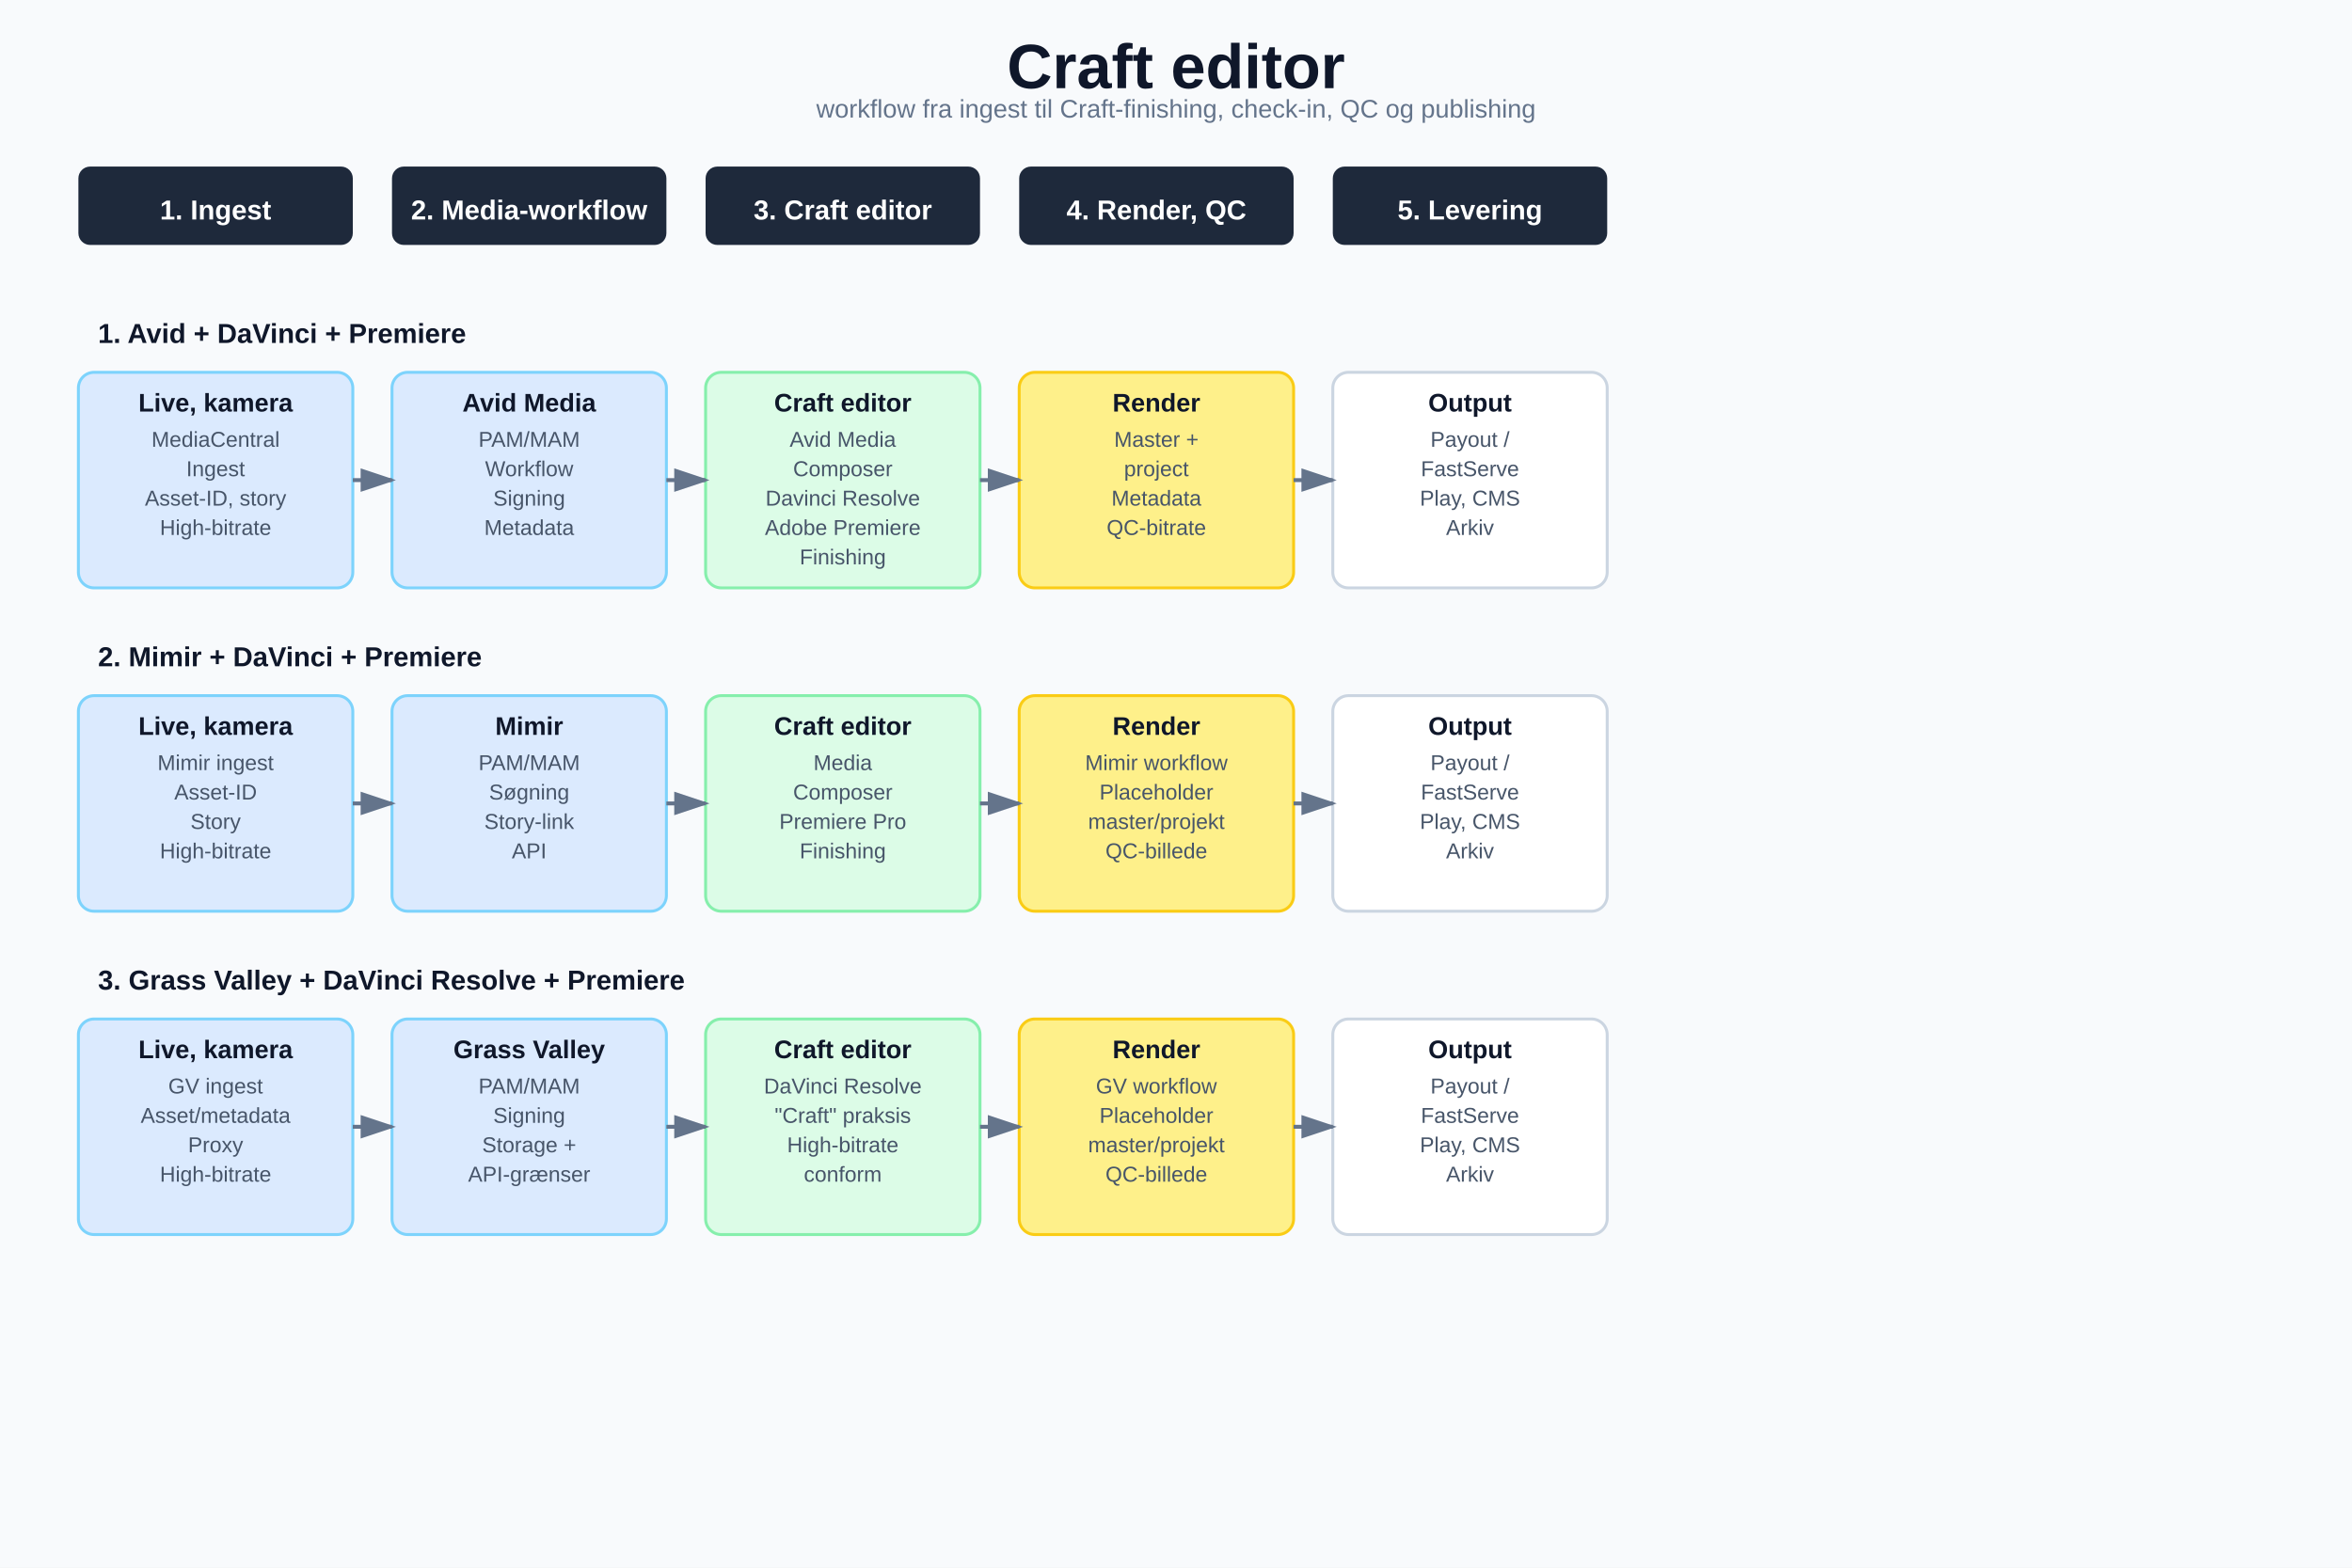
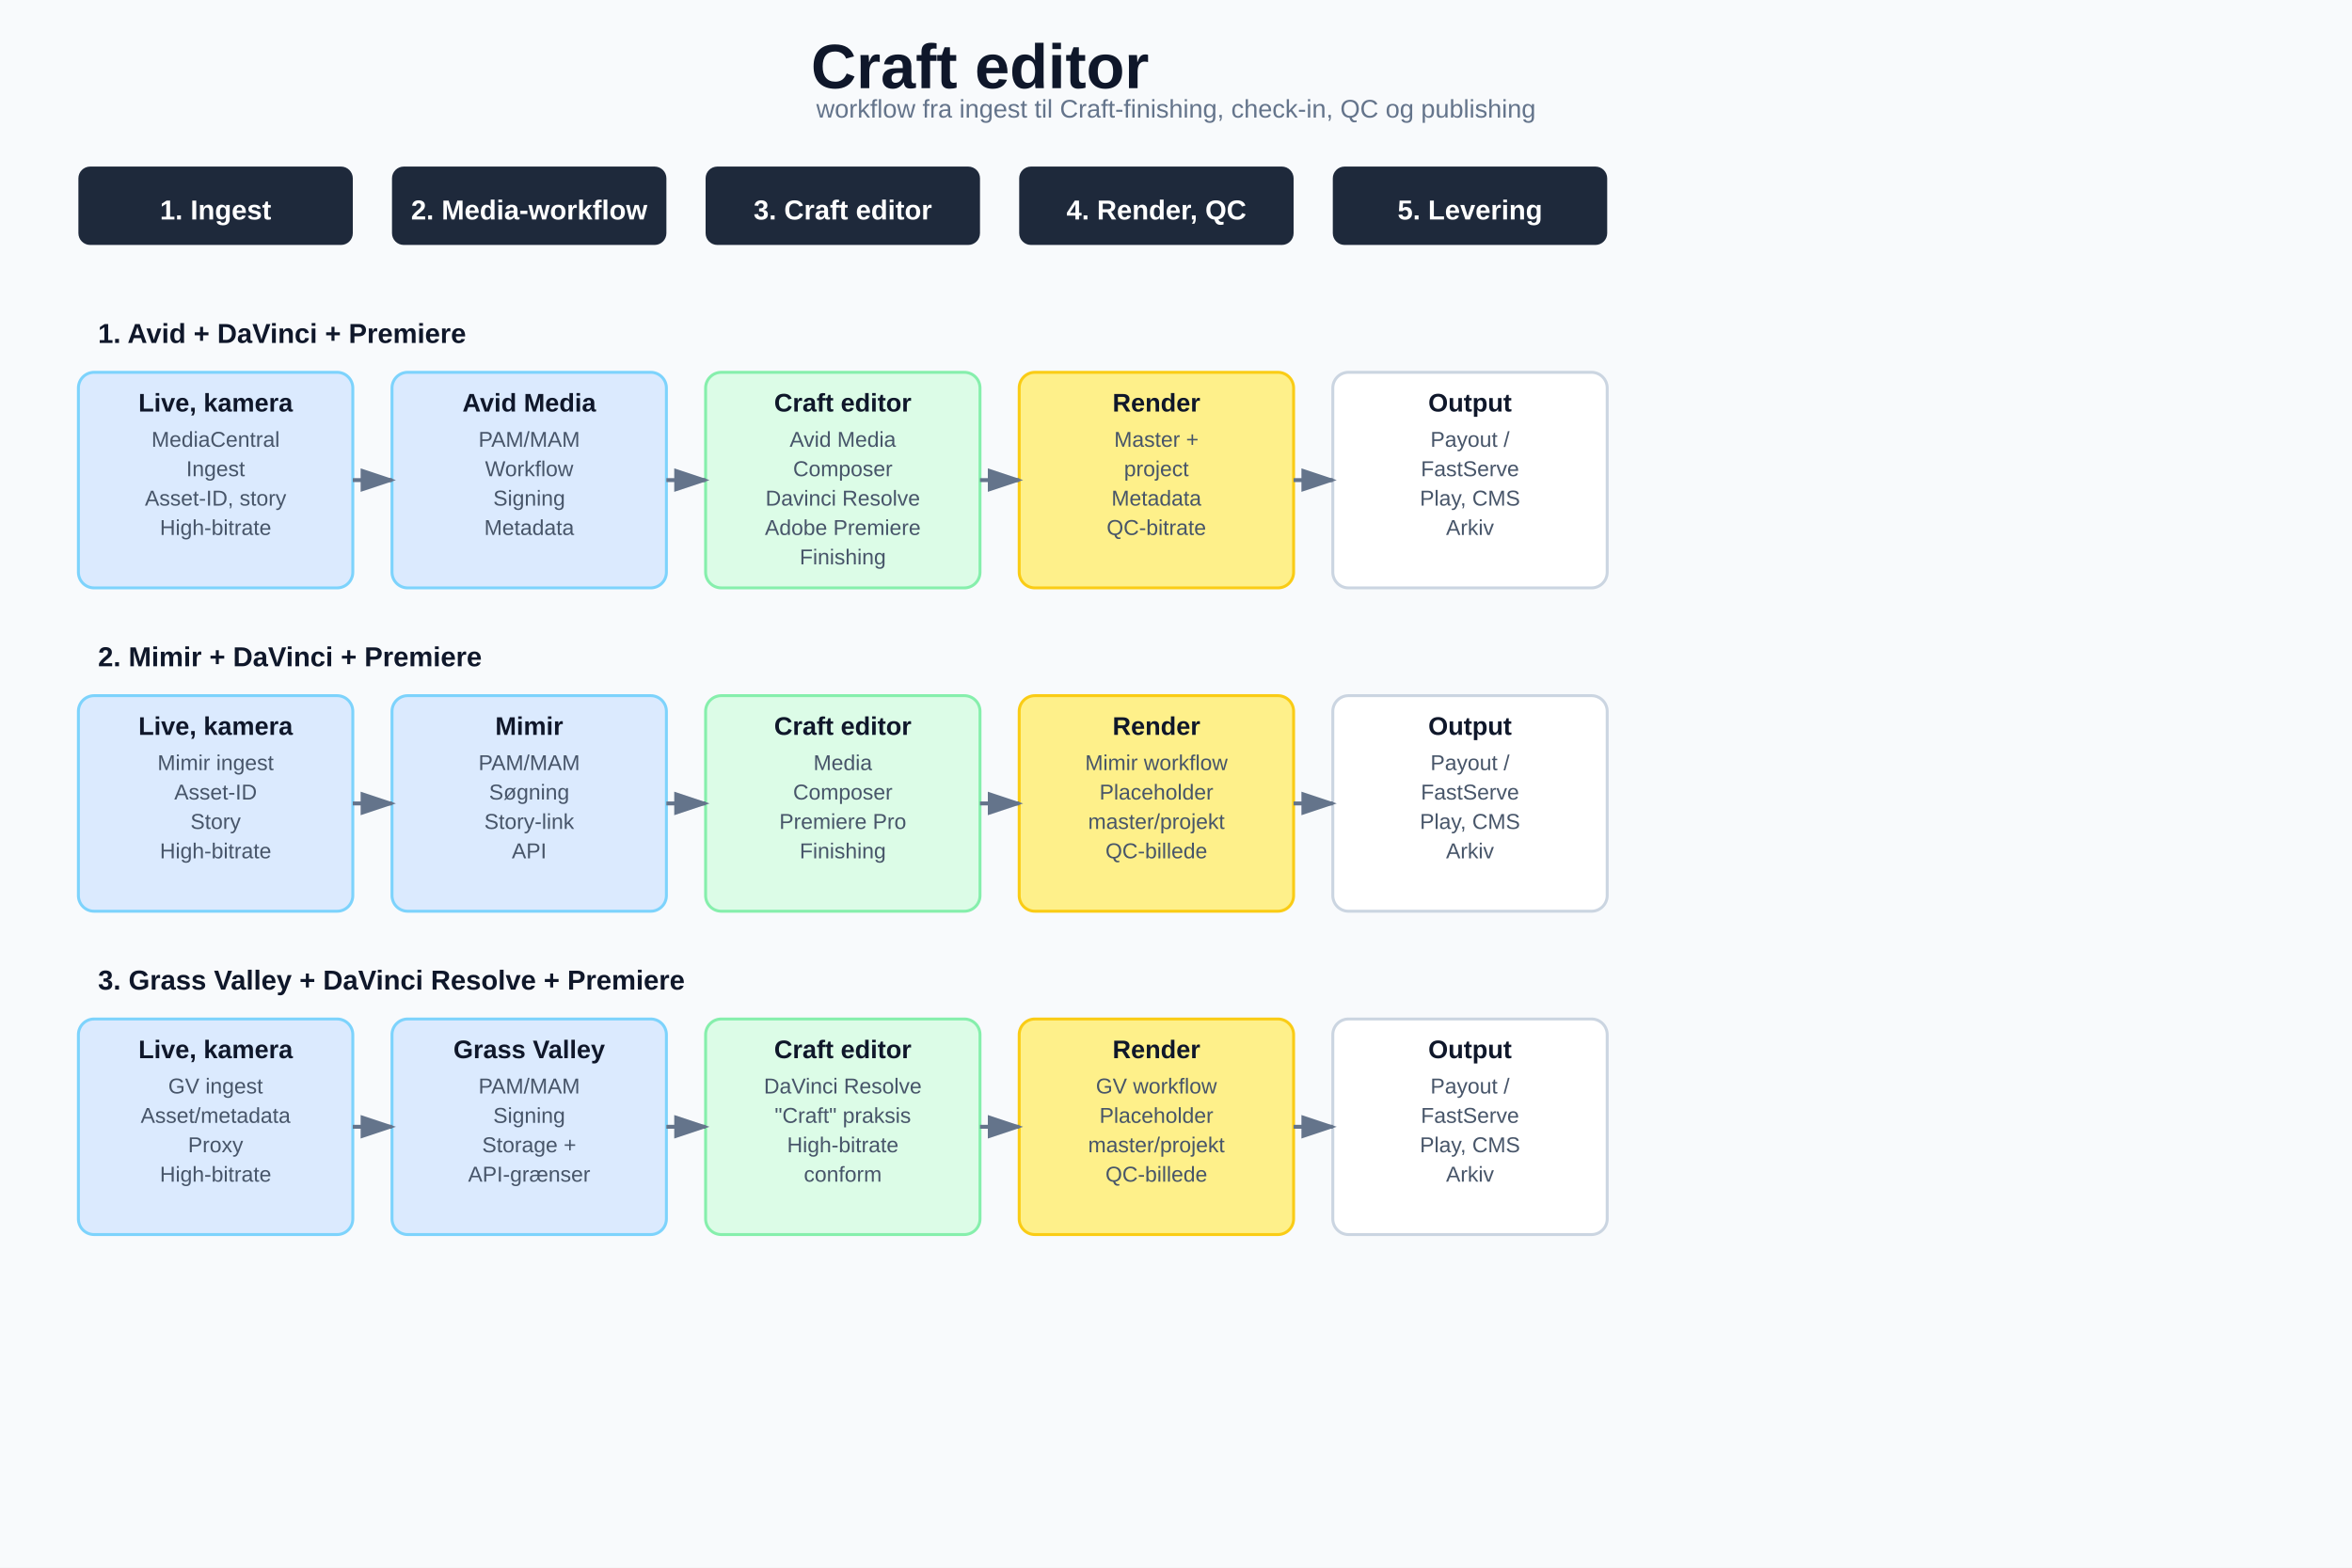
<svg xmlns="http://www.w3.org/2000/svg" width="1200" height="800" viewBox="0 0 1200 800" role="img" aria-labelledby="title desc">
  <defs>
    <style>
      .bg { fill: #f8fafc; }
      .title { font: 700 32px 'Segoe UI', Arial, sans-serif; fill: #0f172a; }
      .subtitle { font: 500 13px 'Segoe UI', Arial, sans-serif; fill: #64748b; }
      .stepHeaderBox { fill: #1e293b; stroke: none; }
      .stepHeaderText { font: 600 14px 'Segoe UI', Arial, sans-serif; fill: #ffffff; }
      .stepBox { fill: #ffffff; stroke: #cbd5e1; stroke-width: 1.5; }
      .boxTitle { font: 600 13px 'Segoe UI', Arial, sans-serif; fill: #0f172a; }
      .boxText { font: 400 11px 'Segoe UI', Arial, sans-serif; fill: #475569; }
      .arrow { stroke: #64748b; stroke-width: 2; fill: none; marker-end: url(#arrowHead); }
      .scenarioLabel { font: 600 14px 'Segoe UI', Arial, sans-serif; fill: #0f172a; }
      .boxBlue { fill: #dbeafe; stroke: #7dd3fc; stroke-width: 1.5; }
      .boxGreen { fill: #dcfce7; stroke: #86efac; stroke-width: 1.5; }
      .boxYellow { fill: #fef08a; stroke: #facc15; stroke-width: 1.5; }
    </style>
    <marker id="arrowHead" markerWidth="10" markerHeight="10" refX="8" refY="3" orient="auto" markerUnits="strokeWidth">
      <path d="M0,0 L0,6 L9,3 z" fill="#64748b" />
    </marker>
  </defs>
  <rect x="0" y="0" width="1200" height="800" class="bg" />
-   <text x="600" y="45" text-anchor="middle" class="title">Craft editor</text>
+   <text x="500" y="45" text-anchor="middle" class="title">Craft editor</text>
  <text x="600" y="60" text-anchor="middle" class="subtitle">workflow fra ingest til Craft-finishing, check-in, QC og publishing</text>
  <rect class="stepHeaderBox" x="40" y="85" width="140" height="40" rx="6" ry="6" />
  <text x="110" y="112" text-anchor="middle" class="stepHeaderText">1. Ingest</text>
  <rect class="stepHeaderBox" x="200" y="85" width="140" height="40" rx="6" ry="6" />
  <text x="270" y="112" text-anchor="middle" class="stepHeaderText">2. Media-workflow</text>
  <rect class="stepHeaderBox" x="360" y="85" width="140" height="40" rx="6" ry="6" />
  <text x="430" y="112" text-anchor="middle" class="stepHeaderText">3. Craft editor</text>
  <rect class="stepHeaderBox" x="520" y="85" width="140" height="40" rx="6" ry="6" />
  <text x="590" y="112" text-anchor="middle" class="stepHeaderText">4. Render, QC</text>
  <rect class="stepHeaderBox" x="680" y="85" width="140" height="40" rx="6" ry="6" />
  <text x="750" y="112" text-anchor="middle" class="stepHeaderText">5. Levering</text>
  <text x="50" y="175" class="scenarioLabel">1. Avid + DaVinci + Premiere</text>
  <rect class="stepBox boxBlue" x="40" y="190" width="140" height="110" rx="8" ry="8" />
  <text x="110" y="210" text-anchor="middle" class="boxTitle">Live, kamera</text>
  <text x="110" y="228" text-anchor="middle" class="boxText">MediaCentral</text>
  <text x="110" y="243" text-anchor="middle" class="boxText">Ingest</text>
  <text x="110" y="258" text-anchor="middle" class="boxText">Asset-ID, story</text>
  <text x="110" y="273" text-anchor="middle" class="boxText">High-bitrate</text>
  <rect class="stepBox boxBlue" x="200" y="190" width="140" height="110" rx="8" ry="8" />
  <text x="270" y="210" text-anchor="middle" class="boxTitle">Avid Media</text>
  <text x="270" y="228" text-anchor="middle" class="boxText">PAM/MAM</text>
  <text x="270" y="243" text-anchor="middle" class="boxText">Workflow</text>
  <text x="270" y="258" text-anchor="middle" class="boxText">Signing</text>
  <text x="270" y="273" text-anchor="middle" class="boxText">Metadata</text>
  <rect class="stepBox boxGreen" x="360" y="190" width="140" height="110" rx="8" ry="8" />
  <text x="430" y="210" text-anchor="middle" class="boxTitle">Craft editor</text>
  <text x="430" y="228" text-anchor="middle" class="boxText">Avid Media</text>
  <text x="430" y="243" text-anchor="middle" class="boxText">Composer</text>
  <text x="430" y="258" text-anchor="middle" class="boxText">Davinci Resolve</text>
  <text x="430" y="273" text-anchor="middle" class="boxText">Adobe Premiere</text>
  <text x="430" y="288" text-anchor="middle" class="boxText">Finishing</text>
  <rect class="stepBox boxYellow" x="520" y="190" width="140" height="110" rx="8" ry="8" />
  <text x="590" y="210" text-anchor="middle" class="boxTitle">Render</text>
  <text x="590" y="228" text-anchor="middle" class="boxText">Master +</text>
  <text x="590" y="243" text-anchor="middle" class="boxText">project</text>
  <text x="590" y="258" text-anchor="middle" class="boxText">Metadata</text>
  <text x="590" y="273" text-anchor="middle" class="boxText">QC-bitrate</text>
  <rect class="stepBox" x="680" y="190" width="140" height="110" rx="8" ry="8" />
  <text x="750" y="210" text-anchor="middle" class="boxTitle">Output</text>
  <text x="750" y="228" text-anchor="middle" class="boxText">Payout /</text>
  <text x="750" y="243" text-anchor="middle" class="boxText">FastServe</text>
  <text x="750" y="258" text-anchor="middle" class="boxText">Play, CMS</text>
  <text x="750" y="273" text-anchor="middle" class="boxText">Arkiv</text>
  <path class="arrow" d="M180 245 L200 245" />
  <path class="arrow" d="M340 245 L360 245" />
  <path class="arrow" d="M500 245 L520 245" />
  <path class="arrow" d="M660 245 L680 245" />
  <text x="50" y="340" class="scenarioLabel">2. Mimir + DaVinci + Premiere</text>
  <rect class="stepBox boxBlue" x="40" y="355" width="140" height="110" rx="8" ry="8" />
  <text x="110" y="375" text-anchor="middle" class="boxTitle">Live, kamera</text>
  <text x="110" y="393" text-anchor="middle" class="boxText">Mimir ingest</text>
  <text x="110" y="408" text-anchor="middle" class="boxText">Asset-ID</text>
  <text x="110" y="423" text-anchor="middle" class="boxText">Story</text>
  <text x="110" y="438" text-anchor="middle" class="boxText">High-bitrate</text>
  <rect class="stepBox boxBlue" x="200" y="355" width="140" height="110" rx="8" ry="8" />
  <text x="270" y="375" text-anchor="middle" class="boxTitle">Mimir</text>
  <text x="270" y="393" text-anchor="middle" class="boxText">PAM/MAM</text>
  <text x="270" y="408" text-anchor="middle" class="boxText">Søgning</text>
  <text x="270" y="423" text-anchor="middle" class="boxText">Story-link</text>
  <text x="270" y="438" text-anchor="middle" class="boxText">API</text>
  <rect class="stepBox boxGreen" x="360" y="355" width="140" height="110" rx="8" ry="8" />
  <text x="430" y="375" text-anchor="middle" class="boxTitle">Craft editor</text>
  <text x="430" y="393" text-anchor="middle" class="boxText">Media</text>
  <text x="430" y="408" text-anchor="middle" class="boxText">Composer</text>
  <text x="430" y="423" text-anchor="middle" class="boxText">Premiere Pro</text>
  <text x="430" y="438" text-anchor="middle" class="boxText">Finishing</text>
  <rect class="stepBox boxYellow" x="520" y="355" width="140" height="110" rx="8" ry="8" />
  <text x="590" y="375" text-anchor="middle" class="boxTitle">Render</text>
  <text x="590" y="393" text-anchor="middle" class="boxText">Mimir workflow</text>
  <text x="590" y="408" text-anchor="middle" class="boxText">Placeholder</text>
  <text x="590" y="423" text-anchor="middle" class="boxText">master/projekt</text>
  <text x="590" y="438" text-anchor="middle" class="boxText">QC-billede</text>
  <rect class="stepBox" x="680" y="355" width="140" height="110" rx="8" ry="8" />
  <text x="750" y="375" text-anchor="middle" class="boxTitle">Output</text>
  <text x="750" y="393" text-anchor="middle" class="boxText">Payout /</text>
  <text x="750" y="408" text-anchor="middle" class="boxText">FastServe</text>
  <text x="750" y="423" text-anchor="middle" class="boxText">Play, CMS</text>
  <text x="750" y="438" text-anchor="middle" class="boxText">Arkiv</text>
  <path class="arrow" d="M180 410 L200 410" />
  <path class="arrow" d="M340 410 L360 410" />
  <path class="arrow" d="M500 410 L520 410" />
  <path class="arrow" d="M660 410 L680 410" />
  <text x="50" y="505" class="scenarioLabel">3. Grass Valley + DaVinci Resolve + Premiere</text>
  <rect class="stepBox boxBlue" x="40" y="520" width="140" height="110" rx="8" ry="8" />
  <text x="110" y="540" text-anchor="middle" class="boxTitle">Live, kamera</text>
  <text x="110" y="558" text-anchor="middle" class="boxText">GV ingest</text>
  <text x="110" y="573" text-anchor="middle" class="boxText">Asset/metadata</text>
  <text x="110" y="588" text-anchor="middle" class="boxText">Proxy</text>
  <text x="110" y="603" text-anchor="middle" class="boxText">High-bitrate</text>
  <rect class="stepBox boxBlue" x="200" y="520" width="140" height="110" rx="8" ry="8" />
  <text x="270" y="540" text-anchor="middle" class="boxTitle">Grass Valley</text>
  <text x="270" y="558" text-anchor="middle" class="boxText">PAM/MAM</text>
  <text x="270" y="573" text-anchor="middle" class="boxText">Signing</text>
  <text x="270" y="588" text-anchor="middle" class="boxText">Storage +</text>
  <text x="270" y="603" text-anchor="middle" class="boxText">API-grænser</text>
  <rect class="stepBox boxGreen" x="360" y="520" width="140" height="110" rx="8" ry="8" />
  <text x="430" y="540" text-anchor="middle" class="boxTitle">Craft editor</text>
  <text x="430" y="558" text-anchor="middle" class="boxText">DaVinci Resolve</text>
  <text x="430" y="573" text-anchor="middle" class="boxText">"Craft" praksis</text>
  <text x="430" y="588" text-anchor="middle" class="boxText">High-bitrate</text>
  <text x="430" y="603" text-anchor="middle" class="boxText">conform</text>
  <rect class="stepBox boxYellow" x="520" y="520" width="140" height="110" rx="8" ry="8" />
  <text x="590" y="540" text-anchor="middle" class="boxTitle">Render</text>
  <text x="590" y="558" text-anchor="middle" class="boxText">GV workflow</text>
  <text x="590" y="573" text-anchor="middle" class="boxText">Placeholder</text>
  <text x="590" y="588" text-anchor="middle" class="boxText">master/projekt</text>
  <text x="590" y="603" text-anchor="middle" class="boxText">QC-billede</text>
  <rect class="stepBox" x="680" y="520" width="140" height="110" rx="8" ry="8" />
  <text x="750" y="540" text-anchor="middle" class="boxTitle">Output</text>
  <text x="750" y="558" text-anchor="middle" class="boxText">Payout /</text>
  <text x="750" y="573" text-anchor="middle" class="boxText">FastServe</text>
  <text x="750" y="588" text-anchor="middle" class="boxText">Play, CMS</text>
  <text x="750" y="603" text-anchor="middle" class="boxText">Arkiv</text>
  <path class="arrow" d="M180 575 L200 575" />
  <path class="arrow" d="M340 575 L360 575" />
  <path class="arrow" d="M500 575 L520 575" />
  <path class="arrow" d="M660 575 L680 575" />
</svg>
